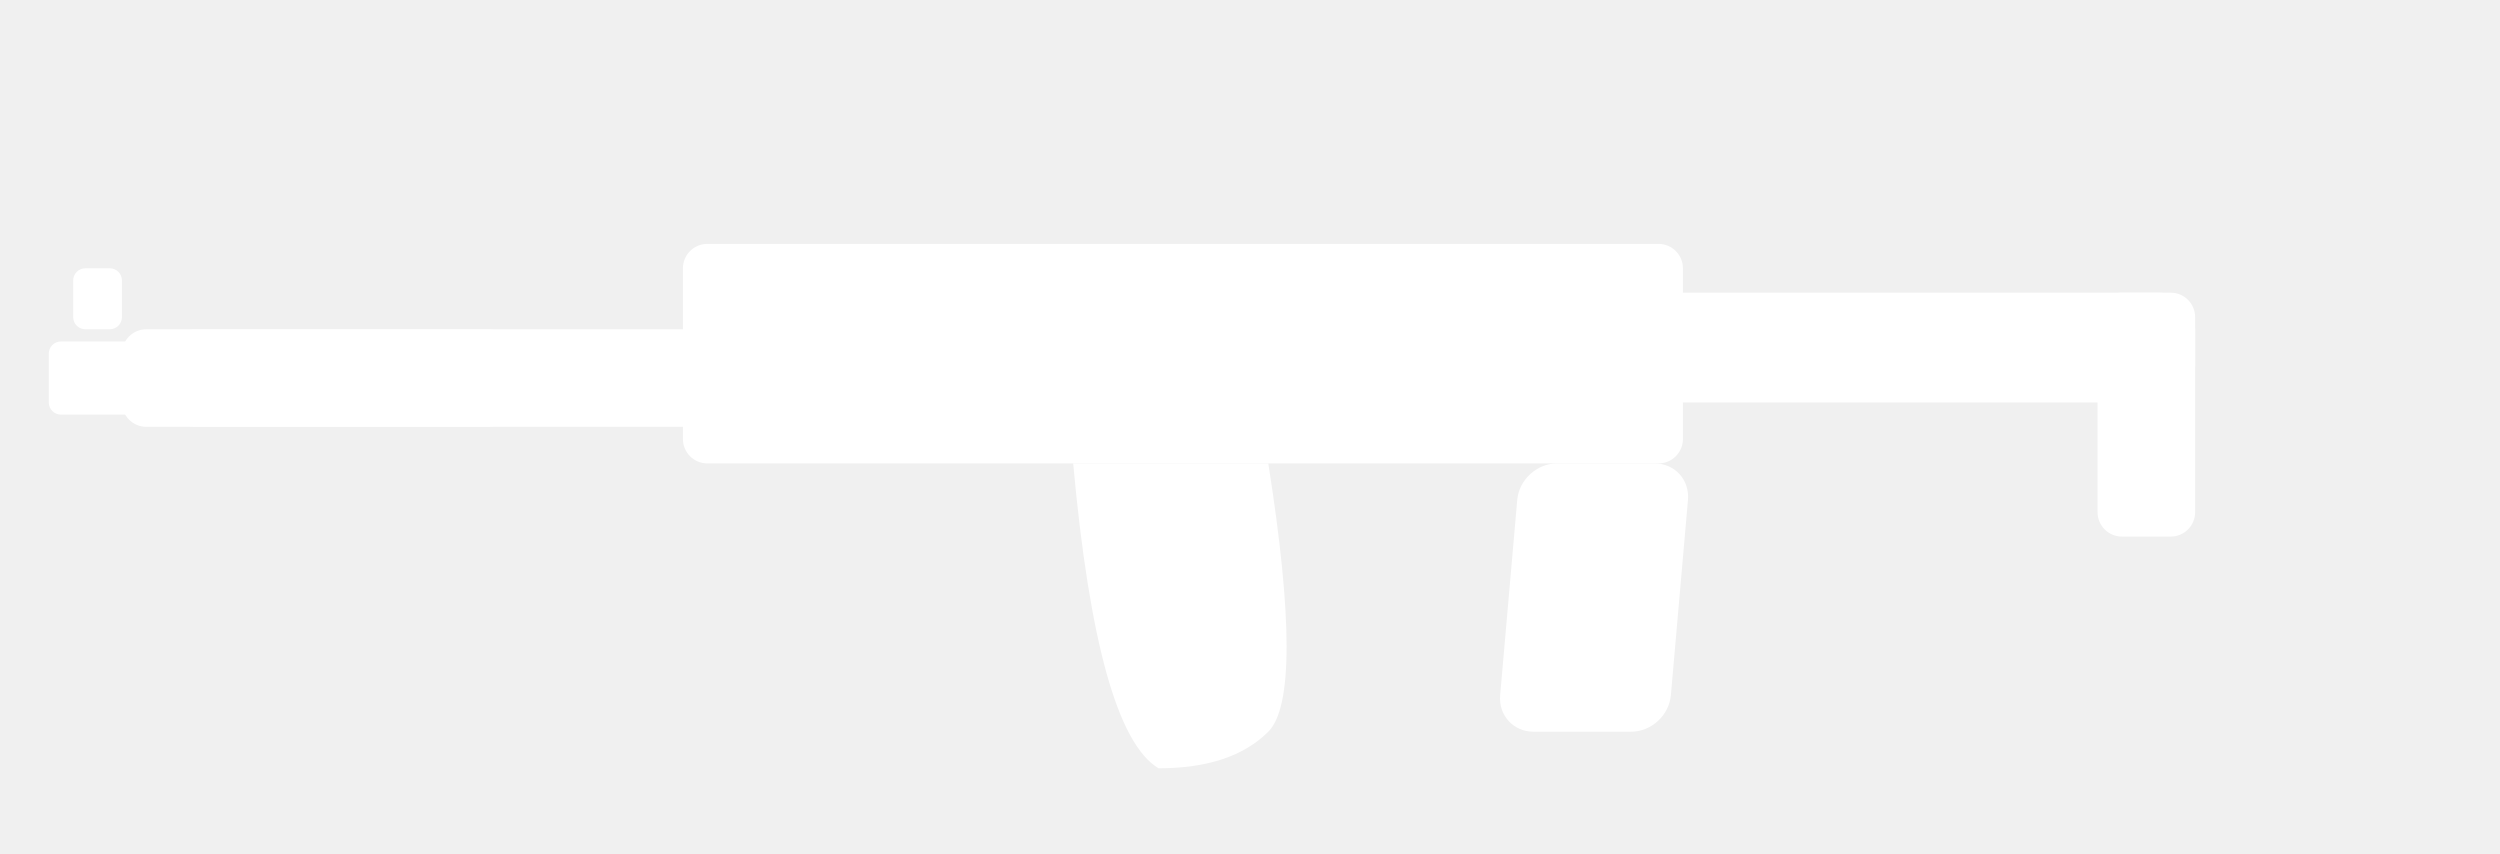
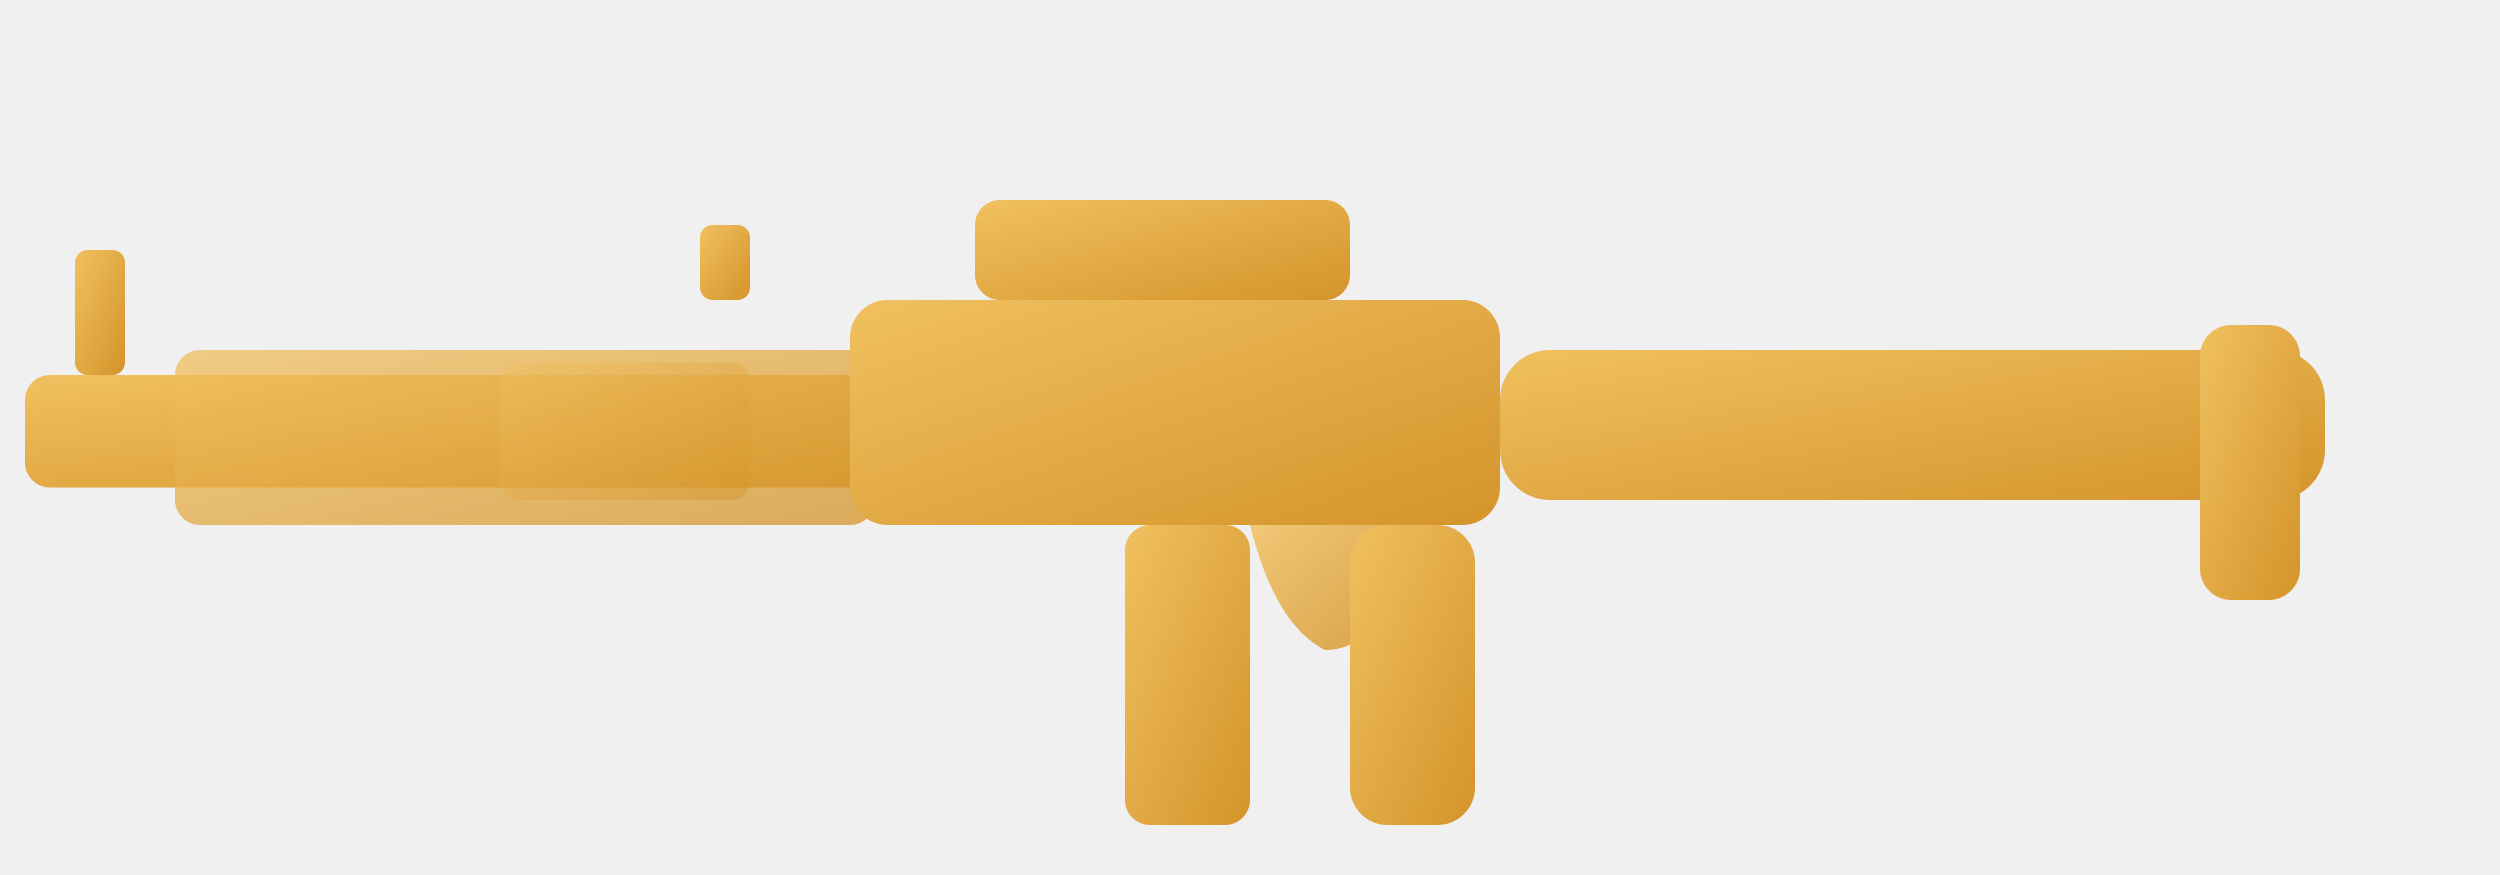
- <svg xmlns="http://www.w3.org/2000/svg" viewBox="0 0 205 70">
-   <g fill="white">
-     <rect x="4" y="28" width="8" height="6" rx="1" />
-     <rect x="10" y="27" width="60" height="8" rx="2" />
-     <rect x="56" y="20" width="82" height="18" rx="2" />
-     <path d="M88 38 Q90 60 95 63 Q101 63 104 60 Q107 57 104 38Z" />
-     <rect x="134" y="24" width="46" height="9" rx="3" />
-     <rect x="172" y="24" width="8" height="20" rx="2" />
-     <rect x="14" y="27" width="28" height="8" rx="2" opacity="0.7" />
-     <rect x="128" y="38" width="14" height="22" rx="3" transform="skewX(-5)" />
-     <rect x="6" y="22" width="4" height="5" rx="1" />
+ <svg xmlns="http://www.w3.org/2000/svg" viewBox="0 0 200 70">
+   <defs>
+     <linearGradient id="m4-grad" x1="0%" y1="0%" x2="100%" y2="100%">
+       <stop offset="0%" stop-color="#F0C060" />
+       <stop offset="100%" stop-color="#D4942A" />
+     </linearGradient>
+   </defs>
+   <g fill="url(#m4-grad)">
+     <rect x="2" y="30" width="90" height="9" rx="2" />
+     <rect x="14" y="28" width="56" height="14" rx="2" opacity="0.75" />
+     <rect x="68" y="24" width="52" height="18" rx="3" />
+     <rect x="78" y="16" width="30" height="8" rx="2" />
+     <rect x="90" y="42" width="10" height="24" rx="2" />
+     <rect x="120" y="28" width="66" height="12" rx="4" />
+     <rect x="176" y="26" width="8" height="22" rx="2.5" />
+     <rect x="6" y="20" width="4" height="10" rx="1" />
+     <rect x="56" y="18" width="4" height="6" rx="1" />
+     <path d="M100 42 Q102 50 106 52 Q110 52 112 46 L112 42Z" opacity="0.85" />
+     <rect x="108" y="42" width="10" height="24" rx="3" />
+     <rect x="40" y="29" width="20" height="11" rx="1.5" opacity="0.5" />
  </g>
</svg>
